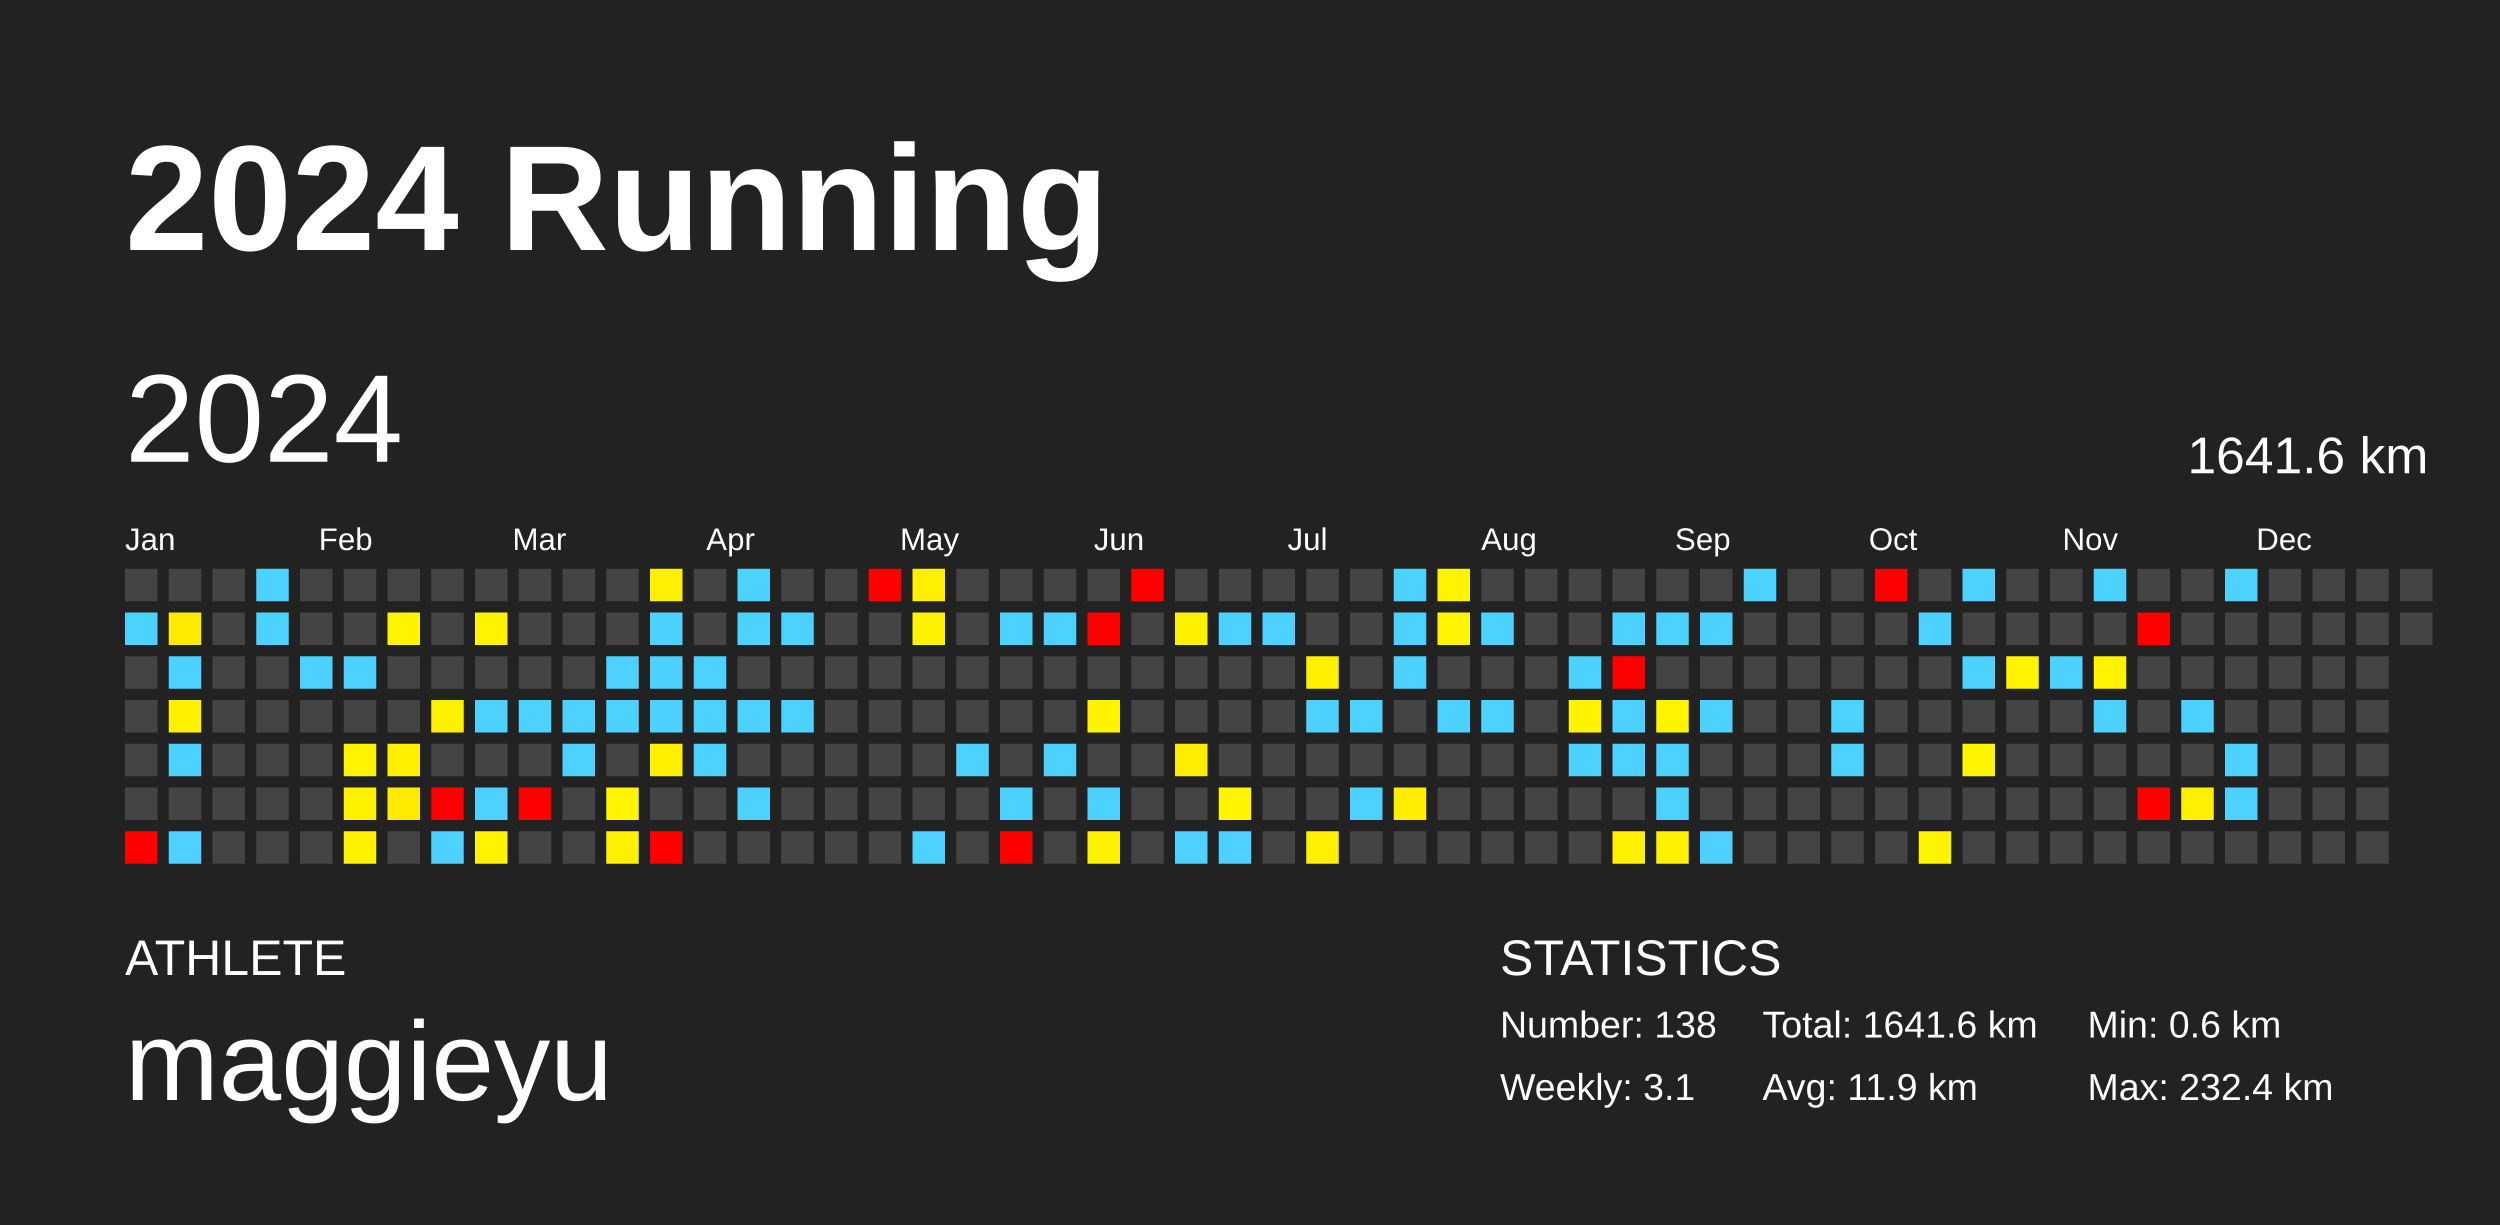
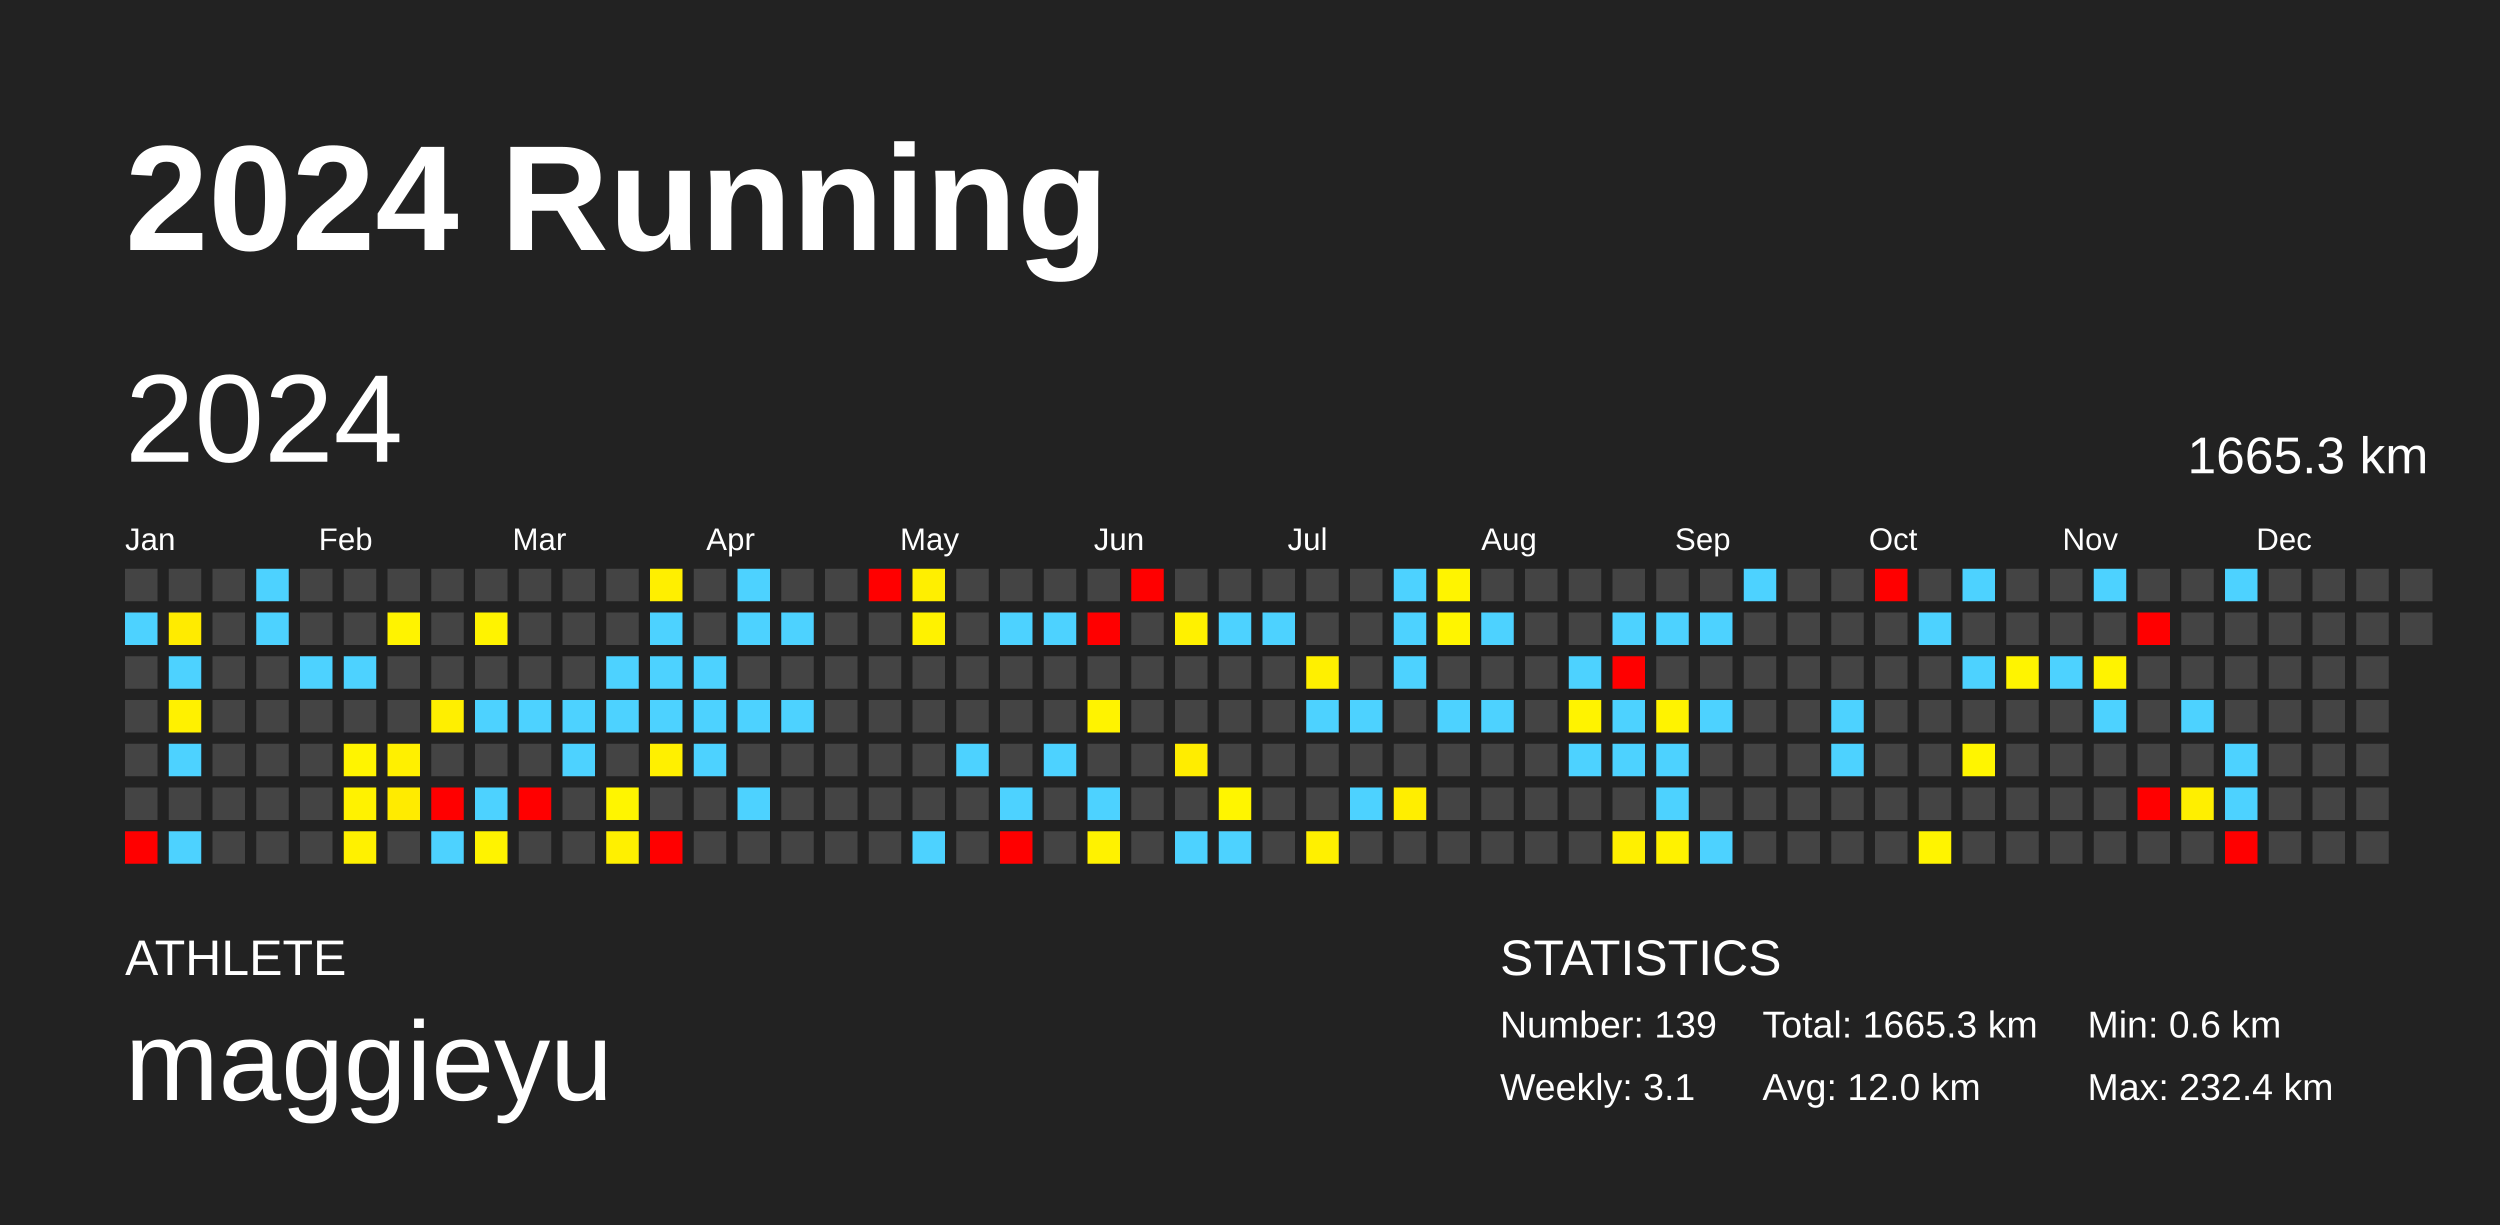
<svg xmlns="http://www.w3.org/2000/svg" baseProfile="full" height="98mm" version="1.1" viewBox="0,0,200,98" width="200mm">
  <defs />
  <rect fill="#222222" height="98" width="200" x="0" y="0" />
  <text fill="#FFFFFF" style="font-size:12px; font-family:Arial; font-weight:bold;" x="10" y="20">2024 Running</text>
  <text fill="#FFFFFF" style="font-size:4px; font-family:Arial" x="10" y="78">ATHLETE</text>
  <text fill="#FFFFFF" style="font-size:9px; font-family:Arial" x="10" y="88">maggieyu</text>
  <text fill="#FFFFFF" style="font-size:4px; font-family:Arial" x="120" y="78">STATISTICS</text>
-   <text fill="#FFFFFF" style="font-size:3px; font-family:Arial" x="120" y="83">Number: 138</text>
+   <text fill="#FFFFFF" style="font-size:3px; font-family:Arial" x="120" y="83">Number: 139</text>
  <text fill="#FFFFFF" style="font-size:3px; font-family:Arial" x="120" y="88">Weekly: 3.1</text>
-   <text fill="#FFFFFF" style="font-size:3px; font-family:Arial" x="141" y="83">Total: 1641.6 km</text>
-   <text fill="#FFFFFF" style="font-size:3px; font-family:Arial" x="141" y="88">Avg: 11.9 km</text>
+   <text fill="#FFFFFF" style="font-size:3px; font-family:Arial" x="141" y="83">Total: 1665.3 km</text>
+   <text fill="#FFFFFF" style="font-size:3px; font-family:Arial" x="141" y="88">Avg: 12.0 km</text>
  <text fill="#FFFFFF" style="font-size:3px; font-family:Arial" x="167" y="83">Min: 0.6 km</text>
  <text fill="#FFFFFF" style="font-size:3px; font-family:Arial" x="167" y="88">Max: 232.4 km</text>
  <text dominant-baseline="hanging" fill="#FFFFFF" style="font-size:10.0px; font-family:Arial;" x="10" y="30">2024</text>
-   <text dominant-baseline="hanging" fill="#FFFFFF" style="font-size:4.125px; font-family:Arial;" x="175" y="35">1641.6 km</text>
+   <text dominant-baseline="hanging" fill="#FFFFFF" style="font-size:4.125px; font-family:Arial;" x="175" y="35">1665.3 km</text>
  <text fill="#FFFFFF" style="font-size:2.5px; font-family:Arial" x="10.0" y="44">Jan</text>
  <text fill="#FFFFFF" style="font-size:2.5px; font-family:Arial" x="25.5" y="44">Feb</text>
  <text fill="#FFFFFF" style="font-size:2.5px; font-family:Arial" x="41.0" y="44">Mar</text>
  <text fill="#FFFFFF" style="font-size:2.5px; font-family:Arial" x="56.5" y="44">Apr</text>
  <text fill="#FFFFFF" style="font-size:2.5px; font-family:Arial" x="72.0" y="44">May</text>
  <text fill="#FFFFFF" style="font-size:2.5px; font-family:Arial" x="87.5" y="44">Jun</text>
  <text fill="#FFFFFF" style="font-size:2.5px; font-family:Arial" x="103.0" y="44">Jul</text>
  <text fill="#FFFFFF" style="font-size:2.5px; font-family:Arial" x="118.5" y="44">Aug</text>
  <text fill="#FFFFFF" style="font-size:2.5px; font-family:Arial" x="134.0" y="44">Sep</text>
  <text fill="#FFFFFF" style="font-size:2.5px; font-family:Arial" x="149.5" y="44">Oct</text>
  <text fill="#FFFFFF" style="font-size:2.5px; font-family:Arial" x="165.0" y="44">Nov</text>
  <text fill="#FFFFFF" style="font-size:2.5px; font-family:Arial" x="180.5" y="44">Dec</text>
  <rect fill="#444444" height="2.6" width="2.6" x="10.0" y="45.5" />
  <rect fill="#4dd2ff" height="2.6" width="2.6" x="10.0" y="49.0" />
  <rect fill="#444444" height="2.6" width="2.6" x="10.0" y="52.5" />
  <rect fill="#444444" height="2.6" width="2.6" x="10.0" y="56.0" />
  <rect fill="#444444" height="2.6" width="2.6" x="10.0" y="59.5" />
  <rect fill="#444444" height="2.6" width="2.6" x="10.0" y="63.0" />
  <rect fill="red" height="2.6" width="2.6" x="10.0" y="66.5" />
  <rect fill="#444444" height="2.6" width="2.6" x="13.5" y="45.5" />
  <rect fill="#ffeb00" height="2.6" width="2.6" x="13.5" y="49.0" />
  <rect fill="#4dd2ff" height="2.6" width="2.6" x="13.5" y="52.5" />
  <rect fill="#fff100" height="2.6" width="2.6" x="13.5" y="56.0" />
  <rect fill="#4dd2ff" height="2.6" width="2.6" x="13.5" y="59.5" />
  <rect fill="#444444" height="2.6" width="2.6" x="13.5" y="63.0" />
  <rect fill="#4dd2ff" height="2.6" width="2.6" x="13.5" y="66.5" />
  <rect fill="#444444" height="2.6" width="2.6" x="17.0" y="45.5" />
  <rect fill="#444444" height="2.6" width="2.6" x="17.0" y="49.0" />
  <rect fill="#444444" height="2.6" width="2.6" x="17.0" y="52.5" />
  <rect fill="#444444" height="2.6" width="2.6" x="17.0" y="56.0" />
  <rect fill="#444444" height="2.6" width="2.6" x="17.0" y="59.5" />
  <rect fill="#444444" height="2.6" width="2.6" x="17.0" y="63.0" />
  <rect fill="#444444" height="2.6" width="2.6" x="17.0" y="66.5" />
  <rect fill="#4dd2ff" height="2.6" width="2.6" x="20.5" y="45.5" />
  <rect fill="#4dd2ff" height="2.6" width="2.6" x="20.5" y="49.0" />
  <rect fill="#444444" height="2.6" width="2.6" x="20.5" y="52.5" />
  <rect fill="#444444" height="2.6" width="2.6" x="20.5" y="56.0" />
  <rect fill="#444444" height="2.6" width="2.6" x="20.5" y="59.5" />
  <rect fill="#444444" height="2.6" width="2.6" x="20.5" y="63.0" />
  <rect fill="#444444" height="2.6" width="2.6" x="20.5" y="66.5" />
  <rect fill="#444444" height="2.6" width="2.6" x="24.0" y="45.5" />
  <rect fill="#444444" height="2.6" width="2.6" x="24.0" y="49.0" />
  <rect fill="#4dd2ff" height="2.6" width="2.6" x="24.0" y="52.5" />
  <rect fill="#444444" height="2.6" width="2.6" x="24.0" y="56.0" />
  <rect fill="#444444" height="2.6" width="2.6" x="24.0" y="59.5" />
  <rect fill="#444444" height="2.6" width="2.6" x="24.0" y="63.0" />
  <rect fill="#444444" height="2.6" width="2.6" x="24.0" y="66.5" />
  <rect fill="#444444" height="2.6" width="2.6" x="27.5" y="45.5" />
  <rect fill="#444444" height="2.6" width="2.6" x="27.5" y="49.0" />
  <rect fill="#4dd2ff" height="2.6" width="2.6" x="27.5" y="52.5" />
  <rect fill="#444444" height="2.6" width="2.6" x="27.5" y="56.0" />
  <rect fill="#fff400" height="2.6" width="2.6" x="27.5" y="59.5" />
  <rect fill="#fff200" height="2.6" width="2.6" x="27.5" y="63.0" />
  <rect fill="#fff100" height="2.6" width="2.6" x="27.5" y="66.5" />
  <rect fill="#444444" height="2.6" width="2.6" x="31.0" y="45.5" />
  <rect fill="#fff300" height="2.6" width="2.6" x="31.0" y="49.0" />
  <rect fill="#444444" height="2.6" width="2.6" x="31.0" y="52.5" />
  <rect fill="#444444" height="2.6" width="2.6" x="31.0" y="56.0" />
  <rect fill="#fff000" height="2.6" width="2.6" x="31.0" y="59.5" />
  <rect fill="#ffeb00" height="2.6" width="2.6" x="31.0" y="63.0" />
  <rect fill="#444444" height="2.6" width="2.6" x="31.0" y="66.5" />
  <rect fill="#444444" height="2.6" width="2.6" x="34.5" y="45.5" />
  <rect fill="#444444" height="2.6" width="2.6" x="34.5" y="49.0" />
  <rect fill="#444444" height="2.6" width="2.6" x="34.5" y="52.5" />
  <rect fill="#ffef00" height="2.6" width="2.6" x="34.5" y="56.0" />
  <rect fill="#444444" height="2.6" width="2.6" x="34.5" y="59.5" />
  <rect fill="red" height="2.6" width="2.6" x="34.5" y="63.0" />
  <rect fill="#4dd2ff" height="2.6" width="2.6" x="34.5" y="66.5" />
  <rect fill="#444444" height="2.6" width="2.6" x="38.0" y="45.5" />
  <rect fill="#fff300" height="2.6" width="2.6" x="38.0" y="49.0" />
  <rect fill="#444444" height="2.6" width="2.6" x="38.0" y="52.5" />
  <rect fill="#4dd2ff" height="2.6" width="2.6" x="38.0" y="56.0" />
  <rect fill="#444444" height="2.6" width="2.6" x="38.0" y="59.5" />
  <rect fill="#4dd2ff" height="2.6" width="2.6" x="38.0" y="63.0" />
  <rect fill="#fff300" height="2.6" width="2.6" x="38.0" y="66.5" />
  <rect fill="#444444" height="2.6" width="2.6" x="41.5" y="45.5" />
  <rect fill="#444444" height="2.6" width="2.6" x="41.5" y="49.0" />
  <rect fill="#444444" height="2.6" width="2.6" x="41.5" y="52.5" />
  <rect fill="#4dd2ff" height="2.6" width="2.6" x="41.5" y="56.0" />
  <rect fill="#444444" height="2.6" width="2.6" x="41.5" y="59.5" />
  <rect fill="red" height="2.6" width="2.6" x="41.5" y="63.0" />
  <rect fill="#444444" height="2.6" width="2.6" x="41.5" y="66.5" />
  <rect fill="#444444" height="2.6" width="2.6" x="45.0" y="45.5" />
  <rect fill="#444444" height="2.6" width="2.6" x="45.0" y="49.0" />
  <rect fill="#444444" height="2.6" width="2.6" x="45.0" y="52.5" />
  <rect fill="#4dd2ff" height="2.6" width="2.6" x="45.0" y="56.0" />
  <rect fill="#4dd2ff" height="2.6" width="2.6" x="45.0" y="59.5" />
  <rect fill="#444444" height="2.6" width="2.6" x="45.0" y="63.0" />
  <rect fill="#444444" height="2.6" width="2.6" x="45.0" y="66.5" />
  <rect fill="#444444" height="2.6" width="2.6" x="48.5" y="45.5" />
  <rect fill="#444444" height="2.6" width="2.6" x="48.5" y="49.0" />
  <rect fill="#4dd2ff" height="2.6" width="2.6" x="48.5" y="52.5" />
  <rect fill="#4dd2ff" height="2.6" width="2.6" x="48.5" y="56.0" />
  <rect fill="#444444" height="2.6" width="2.6" x="48.5" y="59.5" />
  <rect fill="#fff500" height="2.6" width="2.6" x="48.5" y="63.0" />
  <rect fill="#fff000" height="2.6" width="2.6" x="48.5" y="66.5" />
  <rect fill="#ffef00" height="2.6" width="2.6" x="52.0" y="45.5" />
  <rect fill="#4dd2ff" height="2.6" width="2.6" x="52.0" y="49.0" />
  <rect fill="#4dd2ff" height="2.6" width="2.6" x="52.0" y="52.5" />
  <rect fill="#4dd2ff" height="2.6" width="2.6" x="52.0" y="56.0" />
  <rect fill="#fff000" height="2.6" width="2.6" x="52.0" y="59.5" />
  <rect fill="#444444" height="2.6" width="2.6" x="52.0" y="63.0" />
  <rect fill="red" height="2.6" width="2.6" x="52.0" y="66.5" />
  <rect fill="#444444" height="2.6" width="2.6" x="55.5" y="45.5" />
  <rect fill="#444444" height="2.6" width="2.6" x="55.5" y="49.0" />
  <rect fill="#4dd2ff" height="2.6" width="2.6" x="55.5" y="52.5" />
  <rect fill="#4dd2ff" height="2.6" width="2.6" x="55.5" y="56.0" />
  <rect fill="#4dd2ff" height="2.6" width="2.6" x="55.5" y="59.5" />
  <rect fill="#444444" height="2.6" width="2.6" x="55.5" y="63.0" />
  <rect fill="#444444" height="2.6" width="2.6" x="55.5" y="66.5" />
  <rect fill="#4dd2ff" height="2.6" width="2.6" x="59.0" y="45.5" />
  <rect fill="#4dd2ff" height="2.6" width="2.6" x="59.0" y="49.0" />
  <rect fill="#444444" height="2.6" width="2.6" x="59.0" y="52.5" />
  <rect fill="#4dd2ff" height="2.6" width="2.6" x="59.0" y="56.0" />
  <rect fill="#444444" height="2.6" width="2.6" x="59.0" y="59.5" />
  <rect fill="#4dd2ff" height="2.6" width="2.6" x="59.0" y="63.0" />
  <rect fill="#444444" height="2.6" width="2.6" x="59.0" y="66.5" />
  <rect fill="#444444" height="2.6" width="2.6" x="62.5" y="45.5" />
  <rect fill="#4dd2ff" height="2.6" width="2.6" x="62.5" y="49.0" />
  <rect fill="#444444" height="2.6" width="2.6" x="62.5" y="52.5" />
  <rect fill="#4dd2ff" height="2.6" width="2.6" x="62.5" y="56.0" />
  <rect fill="#444444" height="2.6" width="2.6" x="62.5" y="59.5" />
  <rect fill="#444444" height="2.6" width="2.6" x="62.5" y="63.0" />
  <rect fill="#444444" height="2.6" width="2.6" x="62.5" y="66.5" />
  <rect fill="#444444" height="2.6" width="2.6" x="66.0" y="45.5" />
  <rect fill="#444444" height="2.6" width="2.6" x="66.0" y="49.0" />
  <rect fill="#444444" height="2.6" width="2.6" x="66.0" y="52.5" />
  <rect fill="#444444" height="2.6" width="2.6" x="66.0" y="56.0" />
  <rect fill="#444444" height="2.6" width="2.6" x="66.0" y="59.5" />
  <rect fill="#444444" height="2.6" width="2.6" x="66.0" y="63.0" />
  <rect fill="#444444" height="2.6" width="2.6" x="66.0" y="66.5" />
  <rect fill="red" height="2.6" width="2.6" x="69.5" y="45.5" />
  <rect fill="#444444" height="2.6" width="2.6" x="69.5" y="49.0" />
  <rect fill="#444444" height="2.6" width="2.6" x="69.5" y="52.5" />
  <rect fill="#444444" height="2.6" width="2.6" x="69.5" y="56.0" />
  <rect fill="#444444" height="2.6" width="2.6" x="69.5" y="59.5" />
  <rect fill="#444444" height="2.6" width="2.6" x="69.5" y="63.0" />
  <rect fill="#444444" height="2.6" width="2.6" x="69.5" y="66.5" />
  <rect fill="#ffef00" height="2.6" width="2.6" x="73.0" y="45.5" />
  <rect fill="#fff200" height="2.6" width="2.6" x="73.0" y="49.0" />
  <rect fill="#444444" height="2.6" width="2.6" x="73.0" y="52.5" />
  <rect fill="#444444" height="2.6" width="2.6" x="73.0" y="56.0" />
  <rect fill="#444444" height="2.6" width="2.6" x="73.0" y="59.5" />
  <rect fill="#444444" height="2.6" width="2.6" x="73.0" y="63.0" />
  <rect fill="#4dd2ff" height="2.6" width="2.6" x="73.0" y="66.5" />
  <rect fill="#444444" height="2.6" width="2.6" x="76.5" y="45.5" />
  <rect fill="#444444" height="2.6" width="2.6" x="76.5" y="49.0" />
  <rect fill="#444444" height="2.6" width="2.6" x="76.5" y="52.5" />
  <rect fill="#444444" height="2.6" width="2.6" x="76.5" y="56.0" />
  <rect fill="#4dd2ff" height="2.6" width="2.6" x="76.5" y="59.5" />
  <rect fill="#444444" height="2.6" width="2.6" x="76.5" y="63.0" />
  <rect fill="#444444" height="2.6" width="2.6" x="76.5" y="66.5" />
  <rect fill="#444444" height="2.6" width="2.6" x="80.0" y="45.5" />
  <rect fill="#4dd2ff" height="2.6" width="2.6" x="80.0" y="49.0" />
  <rect fill="#444444" height="2.6" width="2.6" x="80.0" y="52.5" />
  <rect fill="#444444" height="2.6" width="2.6" x="80.0" y="56.0" />
  <rect fill="#444444" height="2.6" width="2.6" x="80.0" y="59.5" />
  <rect fill="#4dd2ff" height="2.6" width="2.6" x="80.0" y="63.0" />
  <rect fill="red" height="2.6" width="2.6" x="80.0" y="66.5" />
  <rect fill="#444444" height="2.6" width="2.6" x="83.5" y="45.5" />
  <rect fill="#4dd2ff" height="2.6" width="2.6" x="83.5" y="49.0" />
  <rect fill="#444444" height="2.6" width="2.6" x="83.5" y="52.5" />
  <rect fill="#444444" height="2.6" width="2.6" x="83.5" y="56.0" />
  <rect fill="#4dd2ff" height="2.6" width="2.6" x="83.5" y="59.5" />
  <rect fill="#444444" height="2.6" width="2.6" x="83.5" y="63.0" />
  <rect fill="#444444" height="2.6" width="2.6" x="83.5" y="66.5" />
  <rect fill="#444444" height="2.6" width="2.6" x="87.0" y="45.5" />
  <rect fill="red" height="2.6" width="2.6" x="87.0" y="49.0" />
  <rect fill="#444444" height="2.6" width="2.6" x="87.0" y="52.5" />
  <rect fill="#fff300" height="2.6" width="2.6" x="87.0" y="56.0" />
  <rect fill="#444444" height="2.6" width="2.6" x="87.0" y="59.5" />
  <rect fill="#4dd2ff" height="2.6" width="2.6" x="87.0" y="63.0" />
  <rect fill="#fff200" height="2.6" width="2.6" x="87.0" y="66.5" />
  <rect fill="red" height="2.6" width="2.6" x="90.5" y="45.5" />
  <rect fill="#444444" height="2.6" width="2.6" x="90.5" y="49.0" />
  <rect fill="#444444" height="2.6" width="2.6" x="90.5" y="52.5" />
  <rect fill="#444444" height="2.6" width="2.6" x="90.5" y="56.0" />
  <rect fill="#444444" height="2.6" width="2.6" x="90.5" y="59.5" />
  <rect fill="#444444" height="2.6" width="2.6" x="90.5" y="63.0" />
  <rect fill="#444444" height="2.6" width="2.6" x="90.5" y="66.5" />
  <rect fill="#444444" height="2.6" width="2.6" x="94.0" y="45.5" />
  <rect fill="#fff100" height="2.6" width="2.6" x="94.0" y="49.0" />
  <rect fill="#444444" height="2.6" width="2.6" x="94.0" y="52.5" />
  <rect fill="#444444" height="2.6" width="2.6" x="94.0" y="56.0" />
  <rect fill="#ffed00" height="2.6" width="2.6" x="94.0" y="59.5" />
  <rect fill="#444444" height="2.6" width="2.6" x="94.0" y="63.0" />
  <rect fill="#4dd2ff" height="2.6" width="2.6" x="94.0" y="66.5" />
  <rect fill="#444444" height="2.6" width="2.6" x="97.5" y="45.5" />
  <rect fill="#4dd2ff" height="2.6" width="2.6" x="97.5" y="49.0" />
  <rect fill="#444444" height="2.6" width="2.6" x="97.5" y="52.5" />
  <rect fill="#444444" height="2.6" width="2.6" x="97.5" y="56.0" />
  <rect fill="#444444" height="2.6" width="2.6" x="97.5" y="59.5" />
  <rect fill="#fff500" height="2.6" width="2.6" x="97.5" y="63.0" />
  <rect fill="#4dd2ff" height="2.6" width="2.6" x="97.5" y="66.5" />
  <rect fill="#444444" height="2.6" width="2.6" x="101.0" y="45.5" />
  <rect fill="#4dd2ff" height="2.6" width="2.6" x="101.0" y="49.0" />
  <rect fill="#444444" height="2.6" width="2.6" x="101.0" y="52.5" />
  <rect fill="#444444" height="2.6" width="2.6" x="101.0" y="56.0" />
  <rect fill="#444444" height="2.6" width="2.6" x="101.0" y="59.5" />
  <rect fill="#444444" height="2.6" width="2.6" x="101.0" y="63.0" />
  <rect fill="#444444" height="2.6" width="2.6" x="101.0" y="66.5" />
  <rect fill="#444444" height="2.6" width="2.6" x="104.5" y="45.5" />
  <rect fill="#444444" height="2.6" width="2.6" x="104.5" y="49.0" />
  <rect fill="#fff000" height="2.6" width="2.6" x="104.5" y="52.5" />
  <rect fill="#4dd2ff" height="2.6" width="2.6" x="104.5" y="56.0" />
  <rect fill="#444444" height="2.6" width="2.6" x="104.5" y="59.5" />
  <rect fill="#444444" height="2.6" width="2.6" x="104.5" y="63.0" />
  <rect fill="#fff000" height="2.6" width="2.6" x="104.5" y="66.5" />
  <rect fill="#444444" height="2.6" width="2.6" x="108.0" y="45.5" />
  <rect fill="#444444" height="2.6" width="2.6" x="108.0" y="49.0" />
  <rect fill="#444444" height="2.6" width="2.6" x="108.0" y="52.5" />
  <rect fill="#4dd2ff" height="2.6" width="2.6" x="108.0" y="56.0" />
  <rect fill="#444444" height="2.6" width="2.6" x="108.0" y="59.5" />
  <rect fill="#4dd2ff" height="2.6" width="2.6" x="108.0" y="63.0" />
  <rect fill="#444444" height="2.6" width="2.6" x="108.0" y="66.5" />
  <rect fill="#4dd2ff" height="2.6" width="2.6" x="111.5" y="45.5" />
  <rect fill="#4dd2ff" height="2.6" width="2.6" x="111.5" y="49.0" />
  <rect fill="#4dd2ff" height="2.6" width="2.6" x="111.5" y="52.5" />
  <rect fill="#444444" height="2.6" width="2.6" x="111.5" y="56.0" />
  <rect fill="#444444" height="2.6" width="2.6" x="111.5" y="59.5" />
  <rect fill="#ffee00" height="2.6" width="2.6" x="111.5" y="63.0" />
  <rect fill="#444444" height="2.6" width="2.6" x="111.5" y="66.5" />
  <rect fill="#fff400" height="2.6" width="2.6" x="115.0" y="45.5" />
  <rect fill="#fff500" height="2.6" width="2.6" x="115.0" y="49.0" />
  <rect fill="#444444" height="2.6" width="2.6" x="115.0" y="52.5" />
  <rect fill="#4dd2ff" height="2.6" width="2.6" x="115.0" y="56.0" />
  <rect fill="#444444" height="2.6" width="2.6" x="115.0" y="59.5" />
  <rect fill="#444444" height="2.6" width="2.6" x="115.0" y="63.0" />
  <rect fill="#444444" height="2.6" width="2.6" x="115.0" y="66.5" />
  <rect fill="#444444" height="2.6" width="2.6" x="118.5" y="45.5" />
  <rect fill="#4dd2ff" height="2.6" width="2.6" x="118.5" y="49.0" />
  <rect fill="#444444" height="2.6" width="2.6" x="118.5" y="52.5" />
  <rect fill="#4dd2ff" height="2.6" width="2.6" x="118.5" y="56.0" />
  <rect fill="#444444" height="2.6" width="2.6" x="118.5" y="59.5" />
  <rect fill="#444444" height="2.6" width="2.6" x="118.5" y="63.0" />
  <rect fill="#444444" height="2.6" width="2.6" x="118.5" y="66.5" />
  <rect fill="#444444" height="2.6" width="2.6" x="122.0" y="45.5" />
  <rect fill="#444444" height="2.6" width="2.6" x="122.0" y="49.0" />
  <rect fill="#444444" height="2.6" width="2.6" x="122.0" y="52.5" />
  <rect fill="#444444" height="2.6" width="2.6" x="122.0" y="56.0" />
  <rect fill="#444444" height="2.6" width="2.6" x="122.0" y="59.5" />
  <rect fill="#444444" height="2.6" width="2.6" x="122.0" y="63.0" />
  <rect fill="#444444" height="2.6" width="2.6" x="122.0" y="66.5" />
  <rect fill="#444444" height="2.6" width="2.6" x="125.5" y="45.5" />
  <rect fill="#444444" height="2.6" width="2.6" x="125.5" y="49.0" />
  <rect fill="#4dd2ff" height="2.6" width="2.6" x="125.5" y="52.5" />
  <rect fill="#fff300" height="2.6" width="2.6" x="125.5" y="56.0" />
  <rect fill="#4dd2ff" height="2.6" width="2.6" x="125.5" y="59.5" />
  <rect fill="#444444" height="2.6" width="2.6" x="125.5" y="63.0" />
  <rect fill="#444444" height="2.6" width="2.6" x="125.5" y="66.5" />
  <rect fill="#444444" height="2.6" width="2.6" x="129.0" y="45.5" />
  <rect fill="#4dd2ff" height="2.6" width="2.6" x="129.0" y="49.0" />
  <rect fill="red" height="2.6" width="2.6" x="129.0" y="52.5" />
  <rect fill="#4dd2ff" height="2.6" width="2.6" x="129.0" y="56.0" />
  <rect fill="#4dd2ff" height="2.6" width="2.6" x="129.0" y="59.5" />
  <rect fill="#444444" height="2.6" width="2.6" x="129.0" y="63.0" />
  <rect fill="#fff000" height="2.6" width="2.6" x="129.0" y="66.5" />
  <rect fill="#444444" height="2.6" width="2.6" x="132.5" y="45.5" />
  <rect fill="#4dd2ff" height="2.6" width="2.6" x="132.5" y="49.0" />
  <rect fill="#444444" height="2.6" width="2.6" x="132.5" y="52.5" />
  <rect fill="#fff300" height="2.6" width="2.6" x="132.5" y="56.0" />
  <rect fill="#4dd2ff" height="2.6" width="2.6" x="132.5" y="59.5" />
  <rect fill="#4dd2ff" height="2.6" width="2.6" x="132.5" y="63.0" />
  <rect fill="#fff200" height="2.6" width="2.6" x="132.5" y="66.5" />
  <rect fill="#444444" height="2.6" width="2.6" x="136.0" y="45.5" />
  <rect fill="#4dd2ff" height="2.6" width="2.6" x="136.0" y="49.0" />
  <rect fill="#444444" height="2.6" width="2.6" x="136.0" y="52.5" />
  <rect fill="#4dd2ff" height="2.6" width="2.6" x="136.0" y="56.0" />
  <rect fill="#444444" height="2.6" width="2.6" x="136.0" y="59.5" />
  <rect fill="#444444" height="2.6" width="2.6" x="136.0" y="63.0" />
  <rect fill="#4dd2ff" height="2.6" width="2.6" x="136.0" y="66.5" />
  <rect fill="#4dd2ff" height="2.6" width="2.6" x="139.5" y="45.5" />
  <rect fill="#444444" height="2.6" width="2.6" x="139.5" y="49.0" />
  <rect fill="#444444" height="2.6" width="2.6" x="139.5" y="52.5" />
  <rect fill="#444444" height="2.6" width="2.6" x="139.5" y="56.0" />
  <rect fill="#444444" height="2.6" width="2.6" x="139.5" y="59.5" />
  <rect fill="#444444" height="2.6" width="2.6" x="139.5" y="63.0" />
  <rect fill="#444444" height="2.6" width="2.6" x="139.5" y="66.5" />
  <rect fill="#444444" height="2.6" width="2.6" x="143.0" y="45.5" />
  <rect fill="#444444" height="2.6" width="2.6" x="143.0" y="49.0" />
  <rect fill="#444444" height="2.6" width="2.6" x="143.0" y="52.5" />
  <rect fill="#444444" height="2.6" width="2.6" x="143.0" y="56.0" />
  <rect fill="#444444" height="2.6" width="2.6" x="143.0" y="59.5" />
  <rect fill="#444444" height="2.6" width="2.6" x="143.0" y="63.0" />
  <rect fill="#444444" height="2.6" width="2.6" x="143.0" y="66.5" />
  <rect fill="#444444" height="2.6" width="2.6" x="146.5" y="45.5" />
  <rect fill="#444444" height="2.6" width="2.6" x="146.5" y="49.0" />
  <rect fill="#444444" height="2.6" width="2.6" x="146.5" y="52.5" />
  <rect fill="#4dd2ff" height="2.6" width="2.6" x="146.5" y="56.0" />
  <rect fill="#4dd2ff" height="2.6" width="2.6" x="146.5" y="59.5" />
  <rect fill="#444444" height="2.6" width="2.6" x="146.5" y="63.0" />
  <rect fill="#444444" height="2.6" width="2.6" x="146.5" y="66.5" />
  <rect fill="red" height="2.6" width="2.6" x="150.0" y="45.5" />
  <rect fill="#444444" height="2.6" width="2.6" x="150.0" y="49.0" />
  <rect fill="#444444" height="2.6" width="2.6" x="150.0" y="52.5" />
  <rect fill="#444444" height="2.6" width="2.6" x="150.0" y="56.0" />
  <rect fill="#444444" height="2.6" width="2.6" x="150.0" y="59.5" />
  <rect fill="#444444" height="2.6" width="2.6" x="150.0" y="63.0" />
  <rect fill="#444444" height="2.6" width="2.6" x="150.0" y="66.5" />
  <rect fill="#444444" height="2.6" width="2.6" x="153.5" y="45.5" />
  <rect fill="#4dd2ff" height="2.6" width="2.6" x="153.5" y="49.0" />
  <rect fill="#444444" height="2.6" width="2.6" x="153.5" y="52.5" />
  <rect fill="#444444" height="2.6" width="2.6" x="153.5" y="56.0" />
  <rect fill="#444444" height="2.6" width="2.6" x="153.5" y="59.5" />
  <rect fill="#444444" height="2.6" width="2.6" x="153.5" y="63.0" />
  <rect fill="#fff400" height="2.6" width="2.6" x="153.5" y="66.5" />
  <rect fill="#4dd2ff" height="2.6" width="2.6" x="157.0" y="45.5" />
  <rect fill="#444444" height="2.6" width="2.6" x="157.0" y="49.0" />
  <rect fill="#4dd2ff" height="2.6" width="2.6" x="157.0" y="52.5" />
  <rect fill="#444444" height="2.6" width="2.6" x="157.0" y="56.0" />
  <rect fill="#fff500" height="2.6" width="2.6" x="157.0" y="59.5" />
  <rect fill="#444444" height="2.6" width="2.6" x="157.0" y="63.0" />
  <rect fill="#444444" height="2.6" width="2.6" x="157.0" y="66.5" />
  <rect fill="#444444" height="2.6" width="2.6" x="160.5" y="45.5" />
  <rect fill="#444444" height="2.6" width="2.6" x="160.5" y="49.0" />
  <rect fill="#fff400" height="2.6" width="2.6" x="160.5" y="52.5" />
  <rect fill="#444444" height="2.6" width="2.6" x="160.5" y="56.0" />
  <rect fill="#444444" height="2.6" width="2.6" x="160.5" y="59.5" />
  <rect fill="#444444" height="2.6" width="2.6" x="160.5" y="63.0" />
  <rect fill="#444444" height="2.6" width="2.6" x="160.5" y="66.5" />
  <rect fill="#444444" height="2.6" width="2.6" x="164.0" y="45.5" />
  <rect fill="#444444" height="2.6" width="2.6" x="164.0" y="49.0" />
  <rect fill="#4dd2ff" height="2.6" width="2.6" x="164.0" y="52.5" />
  <rect fill="#444444" height="2.6" width="2.6" x="164.0" y="56.0" />
  <rect fill="#444444" height="2.6" width="2.6" x="164.0" y="59.5" />
  <rect fill="#444444" height="2.6" width="2.6" x="164.0" y="63.0" />
  <rect fill="#444444" height="2.6" width="2.6" x="164.0" y="66.5" />
  <rect fill="#4dd2ff" height="2.6" width="2.6" x="167.5" y="45.5" />
  <rect fill="#444444" height="2.6" width="2.6" x="167.5" y="49.0" />
  <rect fill="#fff300" height="2.6" width="2.6" x="167.5" y="52.5" />
  <rect fill="#4dd2ff" height="2.6" width="2.6" x="167.5" y="56.0" />
  <rect fill="#444444" height="2.6" width="2.6" x="167.5" y="59.5" />
  <rect fill="#444444" height="2.6" width="2.6" x="167.5" y="63.0" />
  <rect fill="#444444" height="2.6" width="2.6" x="167.5" y="66.5" />
  <rect fill="#444444" height="2.6" width="2.6" x="171.0" y="45.5" />
  <rect fill="red" height="2.6" width="2.6" x="171.0" y="49.0" />
  <rect fill="#444444" height="2.6" width="2.6" x="171.0" y="52.5" />
  <rect fill="#444444" height="2.6" width="2.6" x="171.0" y="56.0" />
  <rect fill="#444444" height="2.6" width="2.6" x="171.0" y="59.5" />
  <rect fill="red" height="2.6" width="2.6" x="171.0" y="63.0" />
  <rect fill="#444444" height="2.6" width="2.6" x="171.0" y="66.5" />
  <rect fill="#444444" height="2.6" width="2.6" x="174.5" y="45.5" />
  <rect fill="#444444" height="2.6" width="2.6" x="174.5" y="49.0" />
  <rect fill="#444444" height="2.6" width="2.6" x="174.5" y="52.5" />
  <rect fill="#4dd2ff" height="2.6" width="2.6" x="174.5" y="56.0" />
  <rect fill="#444444" height="2.6" width="2.6" x="174.5" y="59.5" />
  <rect fill="#ffef00" height="2.6" width="2.6" x="174.5" y="63.0" />
  <rect fill="#444444" height="2.6" width="2.6" x="174.5" y="66.5" />
  <rect fill="#4dd2ff" height="2.6" width="2.6" x="178.0" y="45.5" />
  <rect fill="#444444" height="2.6" width="2.6" x="178.0" y="49.0" />
  <rect fill="#444444" height="2.6" width="2.6" x="178.0" y="52.5" />
  <rect fill="#444444" height="2.6" width="2.6" x="178.0" y="56.0" />
  <rect fill="#4dd2ff" height="2.6" width="2.6" x="178.0" y="59.5" />
  <rect fill="#4dd2ff" height="2.6" width="2.6" x="178.0" y="63.0" />
-   <rect fill="#444444" height="2.6" width="2.6" x="178.0" y="66.5" />
+   <rect fill="red" height="2.6" width="2.6" x="178.0" y="66.5" />
  <rect fill="#444444" height="2.6" width="2.6" x="181.5" y="45.5" />
  <rect fill="#444444" height="2.6" width="2.6" x="181.5" y="49.0" />
  <rect fill="#444444" height="2.6" width="2.6" x="181.5" y="52.5" />
  <rect fill="#444444" height="2.6" width="2.6" x="181.5" y="56.0" />
  <rect fill="#444444" height="2.6" width="2.6" x="181.5" y="59.5" />
  <rect fill="#444444" height="2.6" width="2.6" x="181.5" y="63.0" />
  <rect fill="#444444" height="2.6" width="2.6" x="181.5" y="66.5" />
  <rect fill="#444444" height="2.6" width="2.6" x="185.0" y="45.5" />
  <rect fill="#444444" height="2.6" width="2.6" x="185.0" y="49.0" />
  <rect fill="#444444" height="2.6" width="2.6" x="185.0" y="52.5" />
  <rect fill="#444444" height="2.6" width="2.6" x="185.0" y="56.0" />
  <rect fill="#444444" height="2.6" width="2.6" x="185.0" y="59.5" />
  <rect fill="#444444" height="2.6" width="2.6" x="185.0" y="63.0" />
  <rect fill="#444444" height="2.6" width="2.6" x="185.0" y="66.5" />
  <rect fill="#444444" height="2.6" width="2.6" x="188.5" y="45.5" />
  <rect fill="#444444" height="2.6" width="2.6" x="188.5" y="49.0" />
  <rect fill="#444444" height="2.6" width="2.6" x="188.5" y="52.5" />
  <rect fill="#444444" height="2.6" width="2.6" x="188.5" y="56.0" />
  <rect fill="#444444" height="2.6" width="2.6" x="188.5" y="59.5" />
  <rect fill="#444444" height="2.6" width="2.6" x="188.5" y="63.0" />
  <rect fill="#444444" height="2.6" width="2.6" x="188.5" y="66.5" />
  <rect fill="#444444" height="2.6" width="2.6" x="192.0" y="45.5" />
  <rect fill="#444444" height="2.6" width="2.6" x="192.0" y="49.0" />
</svg>
